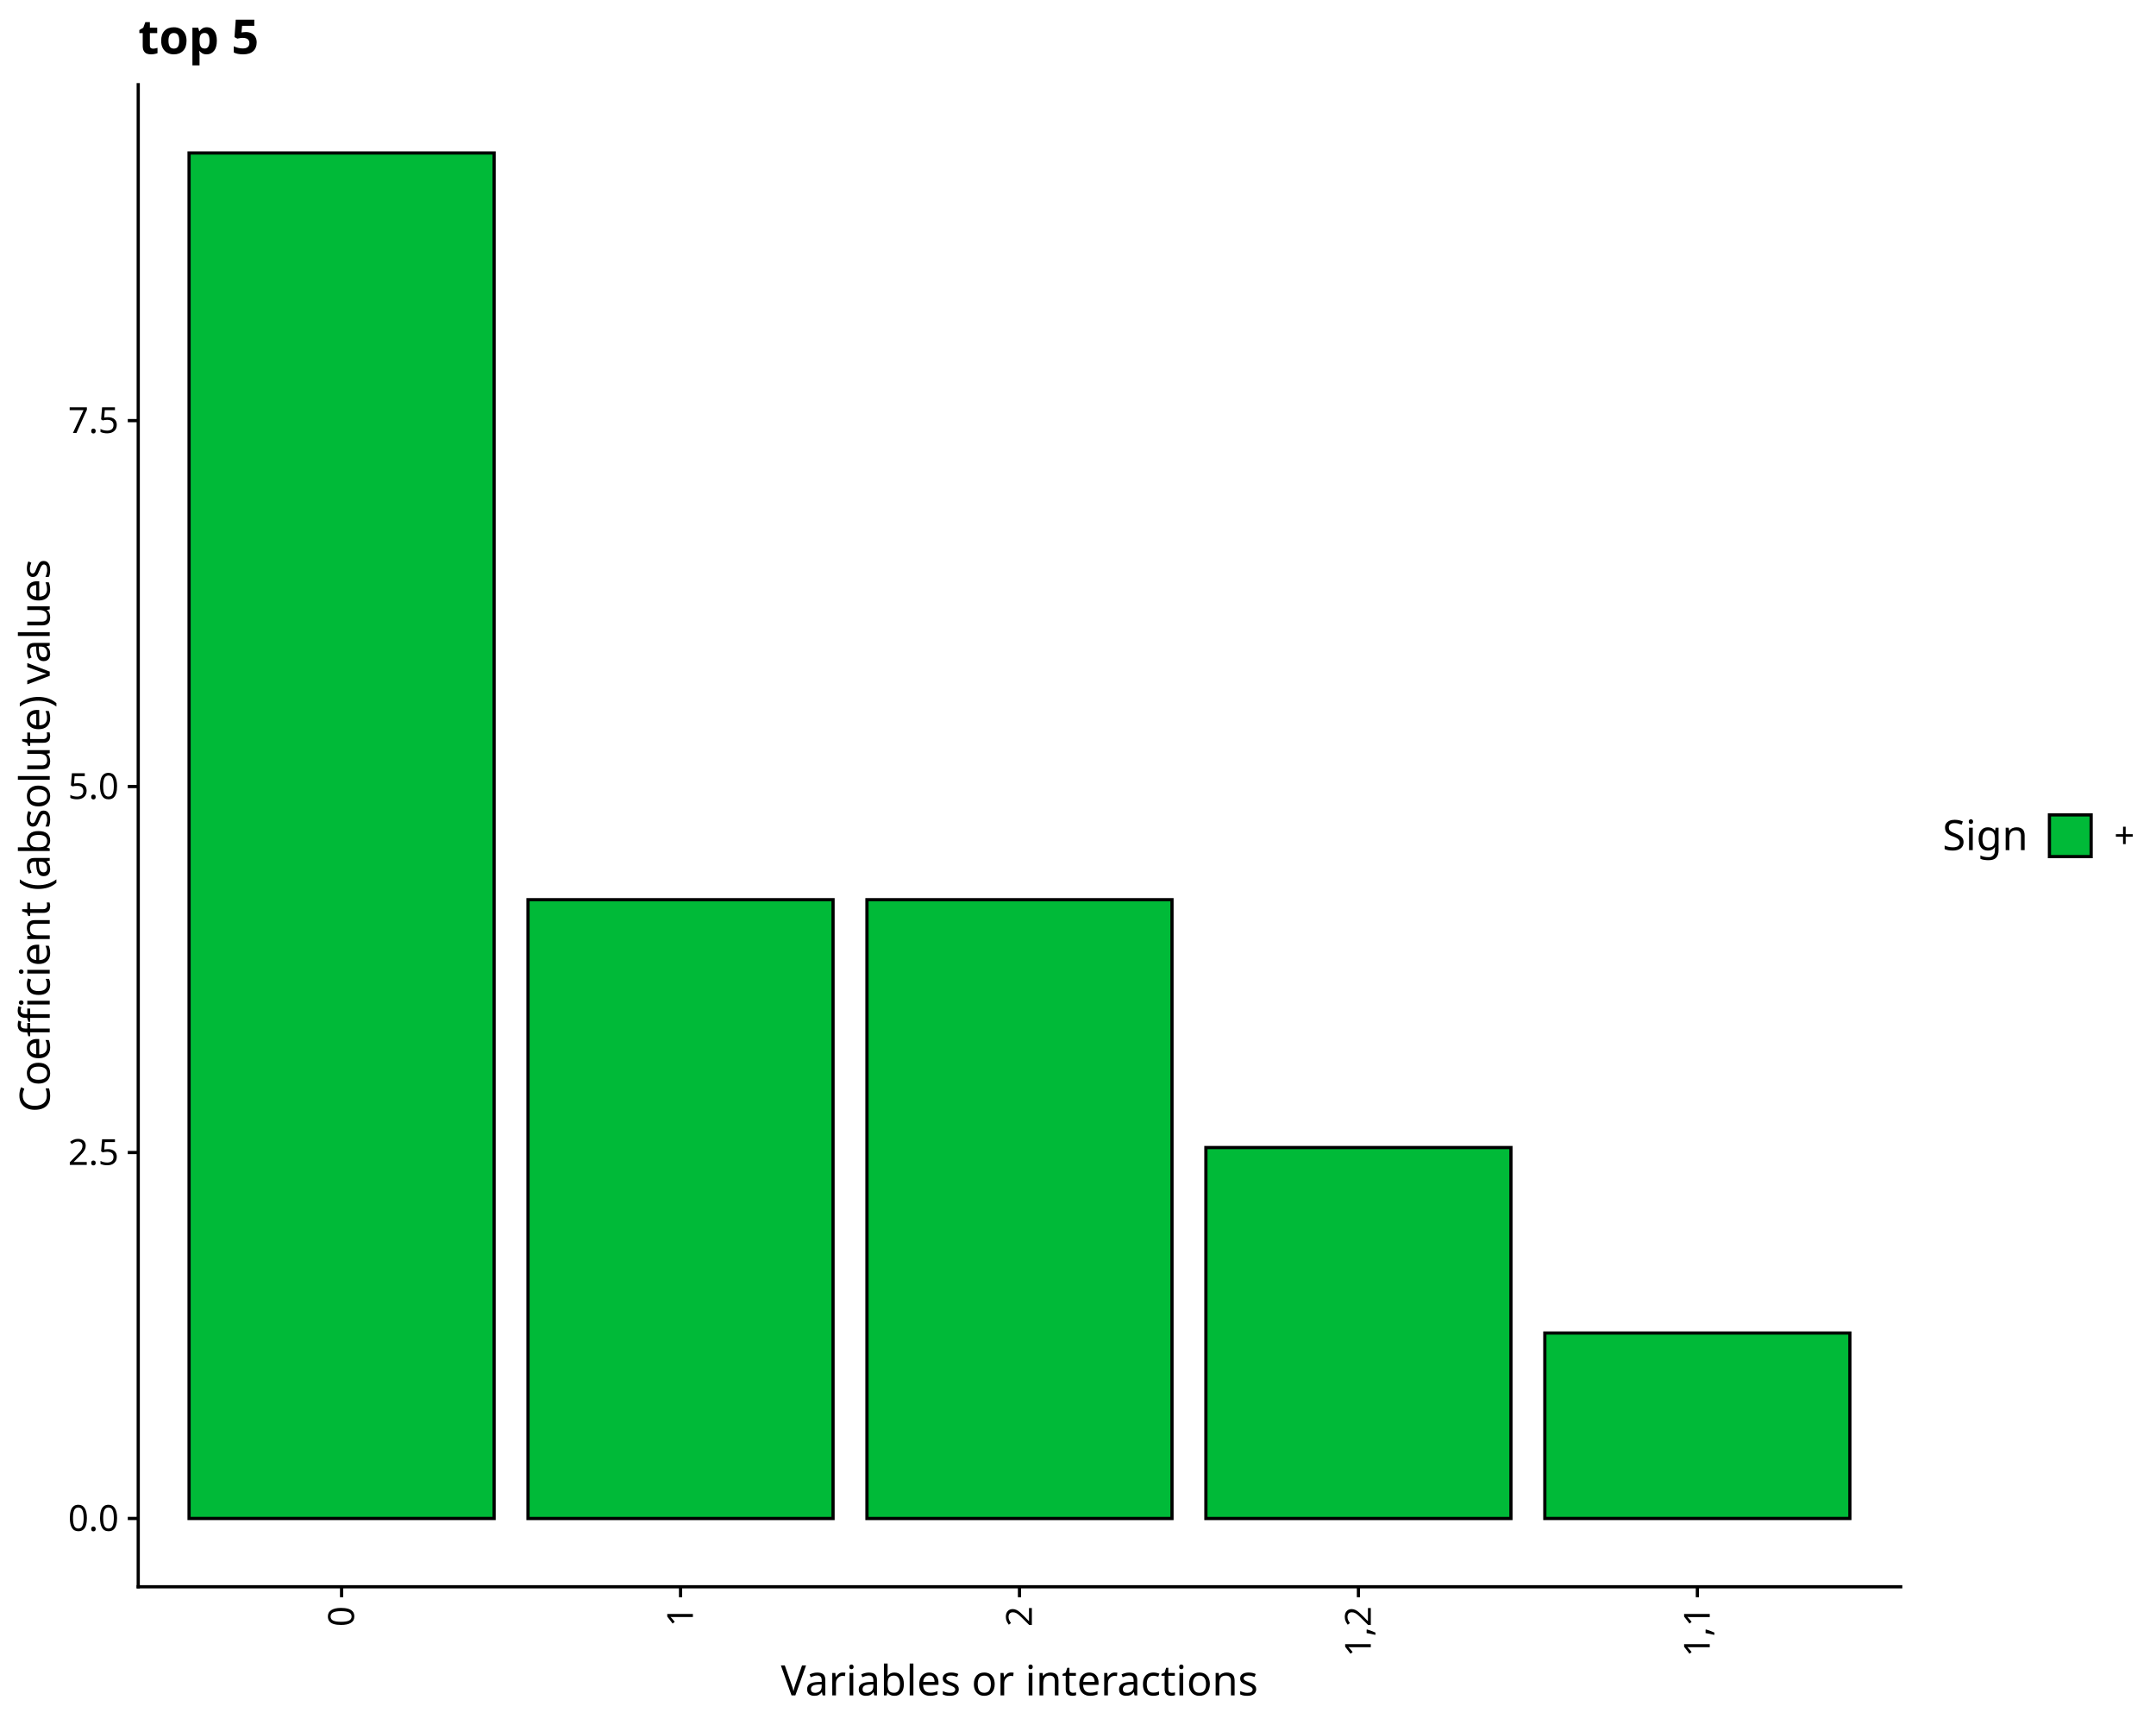
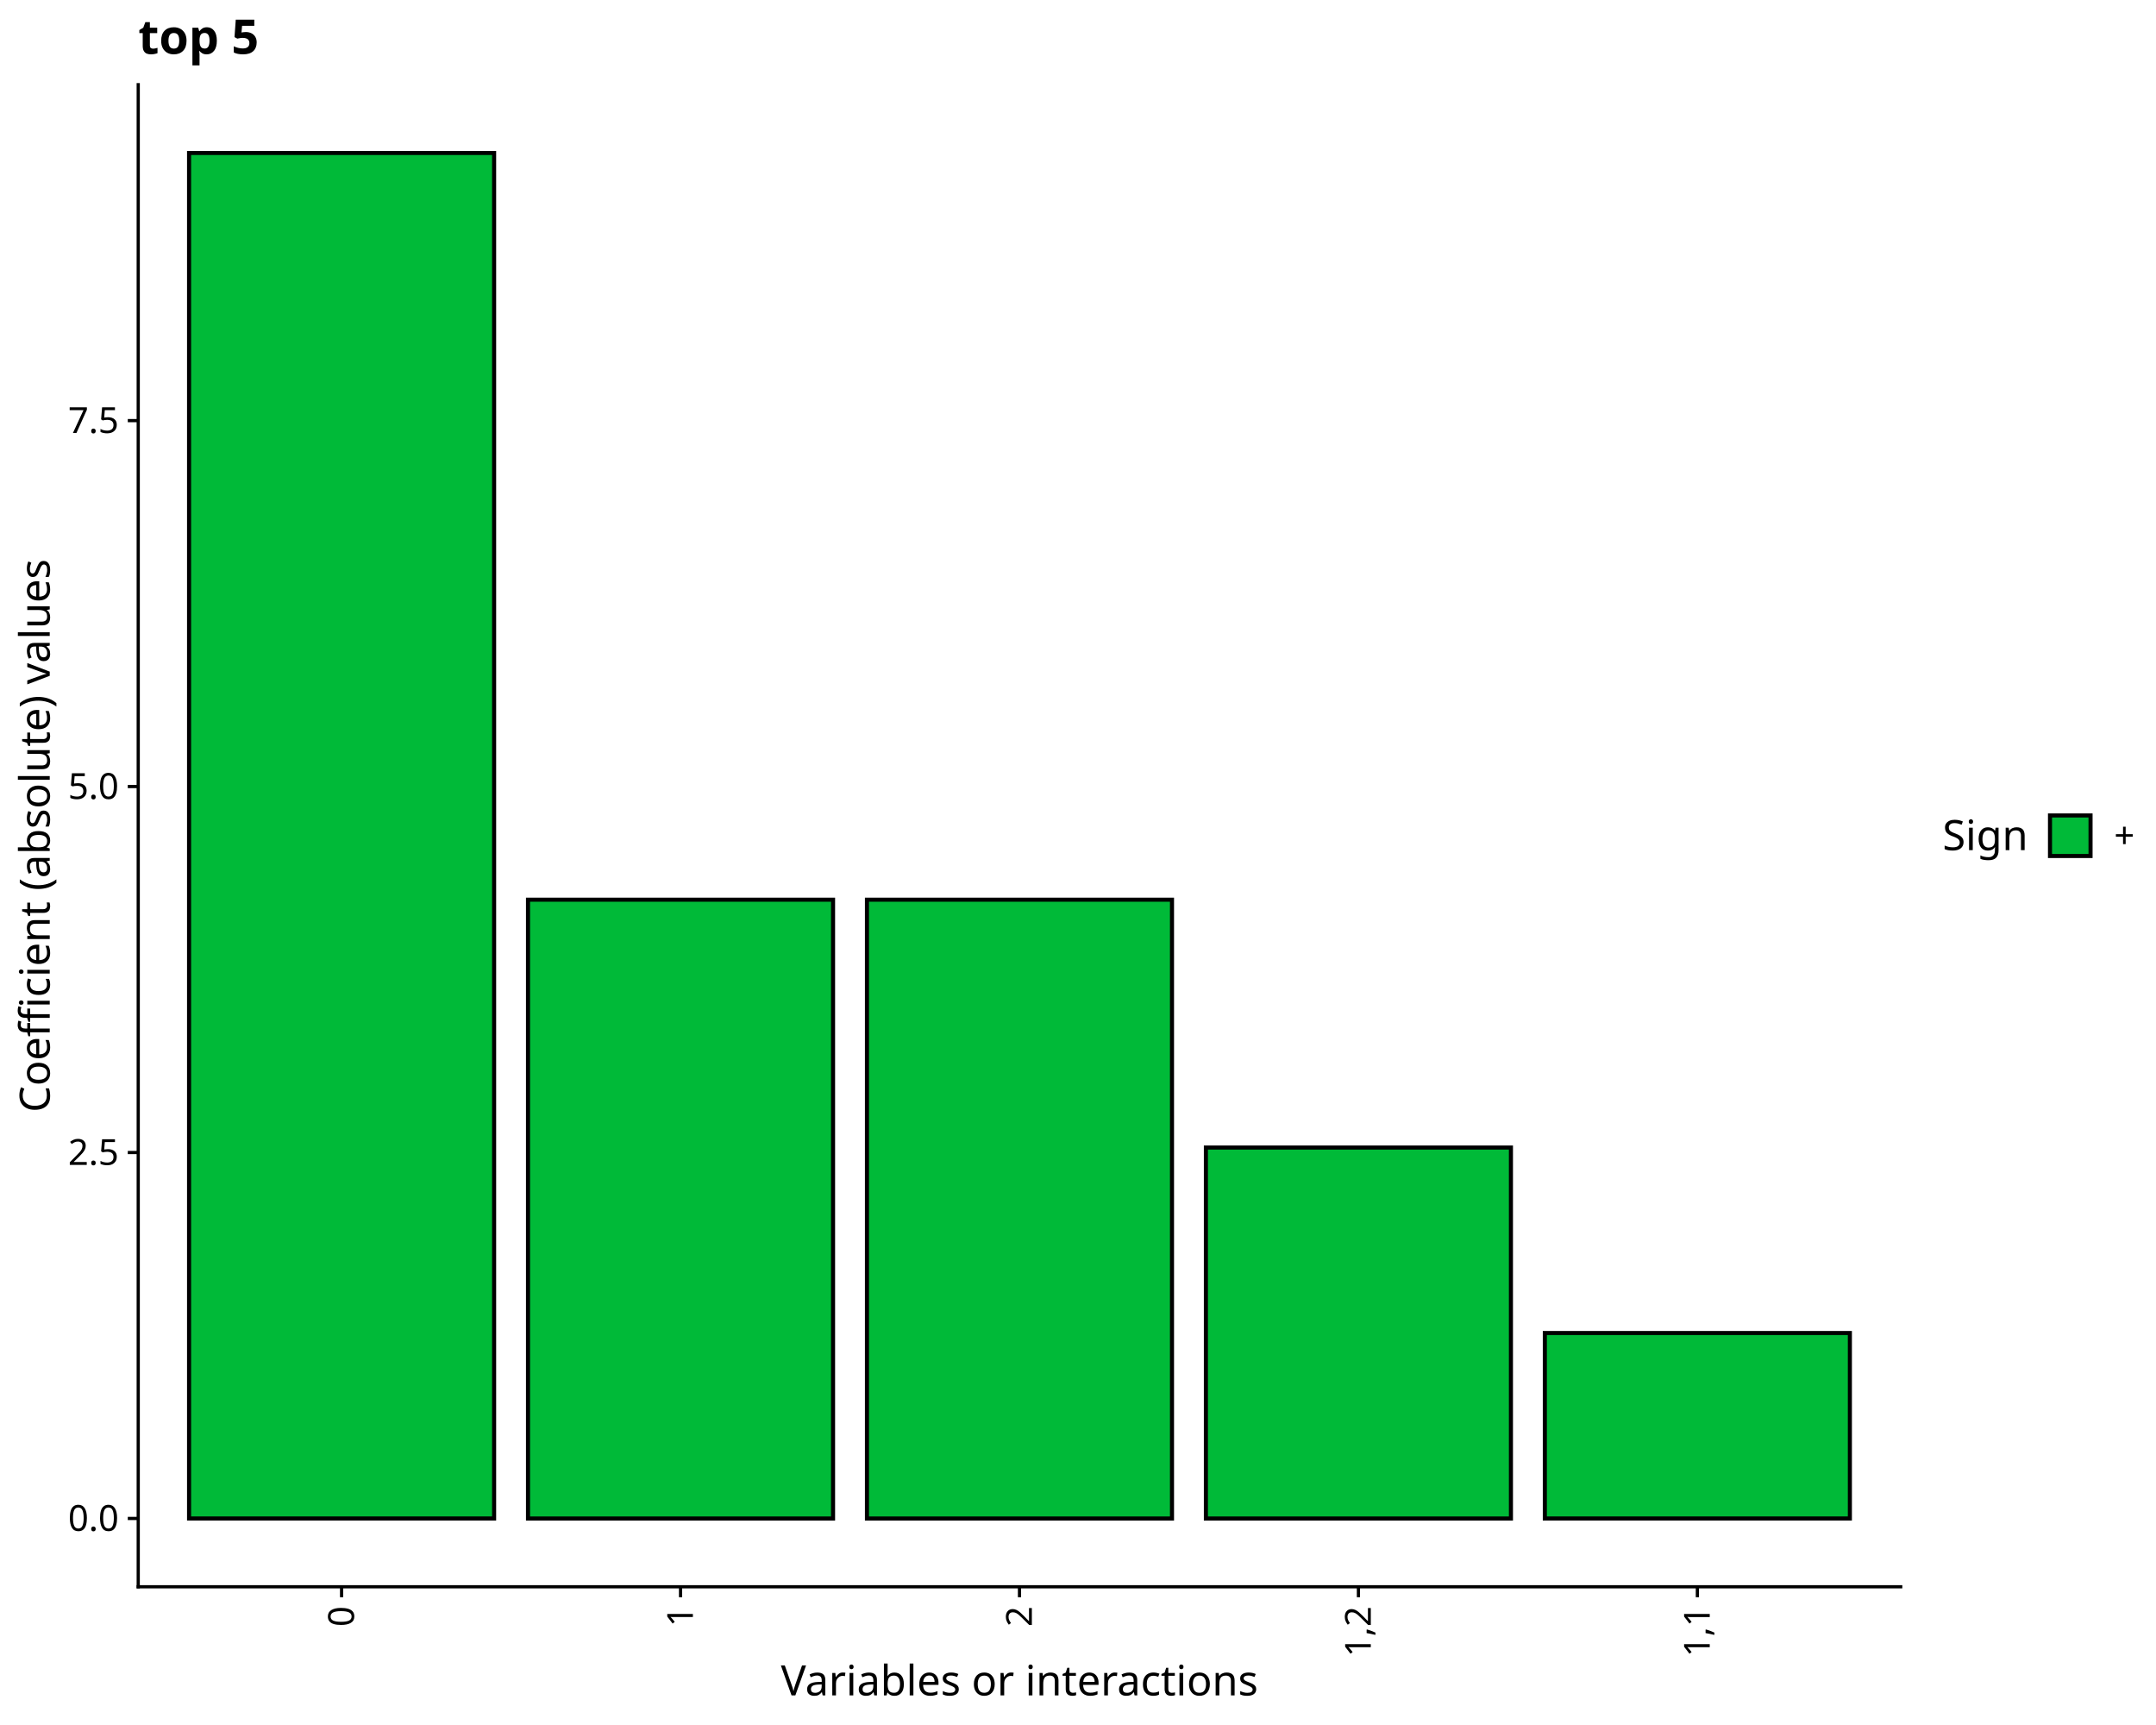
<svg xmlns="http://www.w3.org/2000/svg" class="svglite" data-engine-version="2.0" width="720.00pt" height="576.00pt" viewBox="0 0 720.00 576.00">
  <defs>
    <style type="text/css">
    .svglite line, .svglite polyline, .svglite polygon, .svglite path, .svglite rect, .svglite circle {
      fill: none;
      stroke: #000000;
      stroke-linecap: round;
      stroke-linejoin: round;
      stroke-miterlimit: 10.00;
    }
  </style>
  </defs>
  <rect width="100%" height="100%" style="stroke: none; fill: #FFFFFF;" />
  <defs>
    <clipPath id="cpMC4wMHw3MjAuMDB8MC4wMHw1NzYuMDA=">
      <rect x="0.00" y="0.00" width="720.00" height="576.00" />
    </clipPath>
  </defs>
  <g clip-path="url(#cpMC4wMHw3MjAuMDB8MC4wMHw1NzYuMDA=)">
</g>
  <defs>
    <clipPath id="cpNDYuMTZ8NjM0Ljc1fDI4LjI4fDUyOS44NA==">
      <rect x="46.16" y="28.28" width="588.59" height="501.56" />
    </clipPath>
  </defs>
  <g clip-path="url(#cpNDYuMTZ8NjM0Ljc1fDI4LjI4fDUyOS44NA==)">
-     <rect x="63.14" y="51.08" width="101.87" height="455.96" style="stroke-width: 1.07; stroke-linecap: butt; stroke-linejoin: miter; fill: #00BA38;" />
-     <rect x="176.33" y="300.42" width="101.87" height="206.63" style="stroke-width: 1.07; stroke-linecap: butt; stroke-linejoin: miter; fill: #00BA38;" />
-     <rect x="289.52" y="300.42" width="101.87" height="206.63" style="stroke-width: 1.07; stroke-linecap: butt; stroke-linejoin: miter; fill: #00BA38;" />
-     <rect x="402.71" y="383.18" width="101.87" height="123.87" style="stroke-width: 1.07; stroke-linecap: butt; stroke-linejoin: miter; fill: #00BA38;" />
-     <rect x="515.90" y="445.11" width="101.87" height="61.93" style="stroke-width: 1.07; stroke-linecap: butt; stroke-linejoin: miter; fill: #00BA38;" />
+     <rect x="63.14" y="51.08" width="101.87" height="455.96" style="stroke-width: 1.36; stroke-linecap: butt; stroke-linejoin: miter; fill: #00BA38;" />
+     <rect x="176.33" y="300.42" width="101.87" height="206.63" style="stroke-width: 1.36; stroke-linecap: butt; stroke-linejoin: miter; fill: #00BA38;" />
+     <rect x="289.52" y="300.42" width="101.87" height="206.63" style="stroke-width: 1.36; stroke-linecap: butt; stroke-linejoin: miter; fill: #00BA38;" />
+     <rect x="402.71" y="383.18" width="101.87" height="123.87" style="stroke-width: 1.36; stroke-linecap: butt; stroke-linejoin: miter; fill: #00BA38;" />
+     <rect x="515.90" y="445.11" width="101.87" height="61.93" style="stroke-width: 1.36; stroke-linecap: butt; stroke-linejoin: miter; fill: #00BA38;" />
  </g>
  <g clip-path="url(#cpMC4wMHw3MjAuMDB8MC4wMHw1NzYuMDA=)">
    <polyline points="46.16,529.84 46.16,28.28 " style="stroke-width: 1.07; stroke-linecap: square;" />
    <text x="39.68" y="511.17" text-anchor="end" style="font-size: 12.00px; font-family: sans;" textLength="16.68px" lengthAdjust="spacingAndGlyphs">0.0</text>
    <text x="39.68" y="388.97" text-anchor="end" style="font-size: 12.00px; font-family: sans;" textLength="16.68px" lengthAdjust="spacingAndGlyphs">2.5</text>
    <text x="39.68" y="266.77" text-anchor="end" style="font-size: 12.00px; font-family: sans;" textLength="16.68px" lengthAdjust="spacingAndGlyphs">5.0</text>
    <text x="39.68" y="144.57" text-anchor="end" style="font-size: 12.00px; font-family: sans;" textLength="16.68px" lengthAdjust="spacingAndGlyphs">7.5</text>
    <polyline points="42.67,507.04 46.16,507.04 " style="stroke-width: 1.07; stroke-linecap: butt;" />
    <polyline points="42.67,384.84 46.16,384.84 " style="stroke-width: 1.07; stroke-linecap: butt;" />
    <polyline points="42.67,262.64 46.16,262.64 " style="stroke-width: 1.07; stroke-linecap: butt;" />
    <polyline points="42.67,140.44 46.16,140.44 " style="stroke-width: 1.07; stroke-linecap: butt;" />
    <polyline points="46.16,529.84 634.75,529.84 " style="stroke-width: 1.07; stroke-linecap: square;" />
    <polyline points="114.07,533.33 114.07,529.84 " style="stroke-width: 1.07; stroke-linecap: butt;" />
    <polyline points="227.27,533.33 227.27,529.84 " style="stroke-width: 1.07; stroke-linecap: butt;" />
    <polyline points="340.46,533.33 340.46,529.84 " style="stroke-width: 1.07; stroke-linecap: butt;" />
    <polyline points="453.65,533.33 453.65,529.84 " style="stroke-width: 1.07; stroke-linecap: butt;" />
    <polyline points="566.84,533.33 566.84,529.84 " style="stroke-width: 1.07; stroke-linecap: butt;" />
    <text transform="translate(118.20,536.32) rotate(-90)" text-anchor="end" style="font-size: 12.00px; font-family: sans;" textLength="6.67px" lengthAdjust="spacingAndGlyphs">0</text>
    <text transform="translate(231.39,536.32) rotate(-90)" text-anchor="end" style="font-size: 12.00px; font-family: sans;" textLength="6.67px" lengthAdjust="spacingAndGlyphs">1</text>
    <text transform="translate(344.59,536.32) rotate(-90)" text-anchor="end" style="font-size: 12.00px; font-family: sans;" textLength="6.67px" lengthAdjust="spacingAndGlyphs">2</text>
    <text transform="translate(457.78,536.32) rotate(-90)" text-anchor="end" style="font-size: 12.00px; font-family: sans;" textLength="16.68px" lengthAdjust="spacingAndGlyphs">1,2</text>
    <text transform="translate(570.97,536.32) rotate(-90)" text-anchor="end" style="font-size: 12.00px; font-family: sans;" textLength="16.68px" lengthAdjust="spacingAndGlyphs">1,1</text>
    <text x="340.46" y="566.12" text-anchor="middle" style="font-size: 14.00px; font-family: sans;" textLength="150.20px" lengthAdjust="spacingAndGlyphs">Variables or interactions</text>
    <text transform="translate(16.61,279.06) rotate(-90)" text-anchor="middle" style="font-size: 14.00px; font-family: sans;" textLength="176.67px" lengthAdjust="spacingAndGlyphs">Coefficient (absolute) values</text>
    <text x="648.70" y="283.88" style="font-size: 14.00px; font-family: sans;" textLength="28.02px" lengthAdjust="spacingAndGlyphs">Sign</text>
-     <rect x="684.41" y="272.10" width="13.93" height="13.93" style="stroke-width: 1.07; stroke-linecap: butt; stroke-linejoin: miter; fill: #00BA38;" />
+     <rect x="684.60" y="272.29" width="13.54" height="13.54" style="stroke-width: 1.36; stroke-linecap: butt; stroke-linejoin: miter; fill: #00BA38;" />
    <text x="706.01" y="283.19" style="font-size: 12.00px; font-family: sans;" textLength="7.01px" lengthAdjust="spacingAndGlyphs">+</text>
    <text x="46.16" y="17.99" style="font-size: 16.00px; font-weight: bold; font-family: sans;" textLength="35.59px" lengthAdjust="spacingAndGlyphs">top 5</text>
  </g>
</svg>
